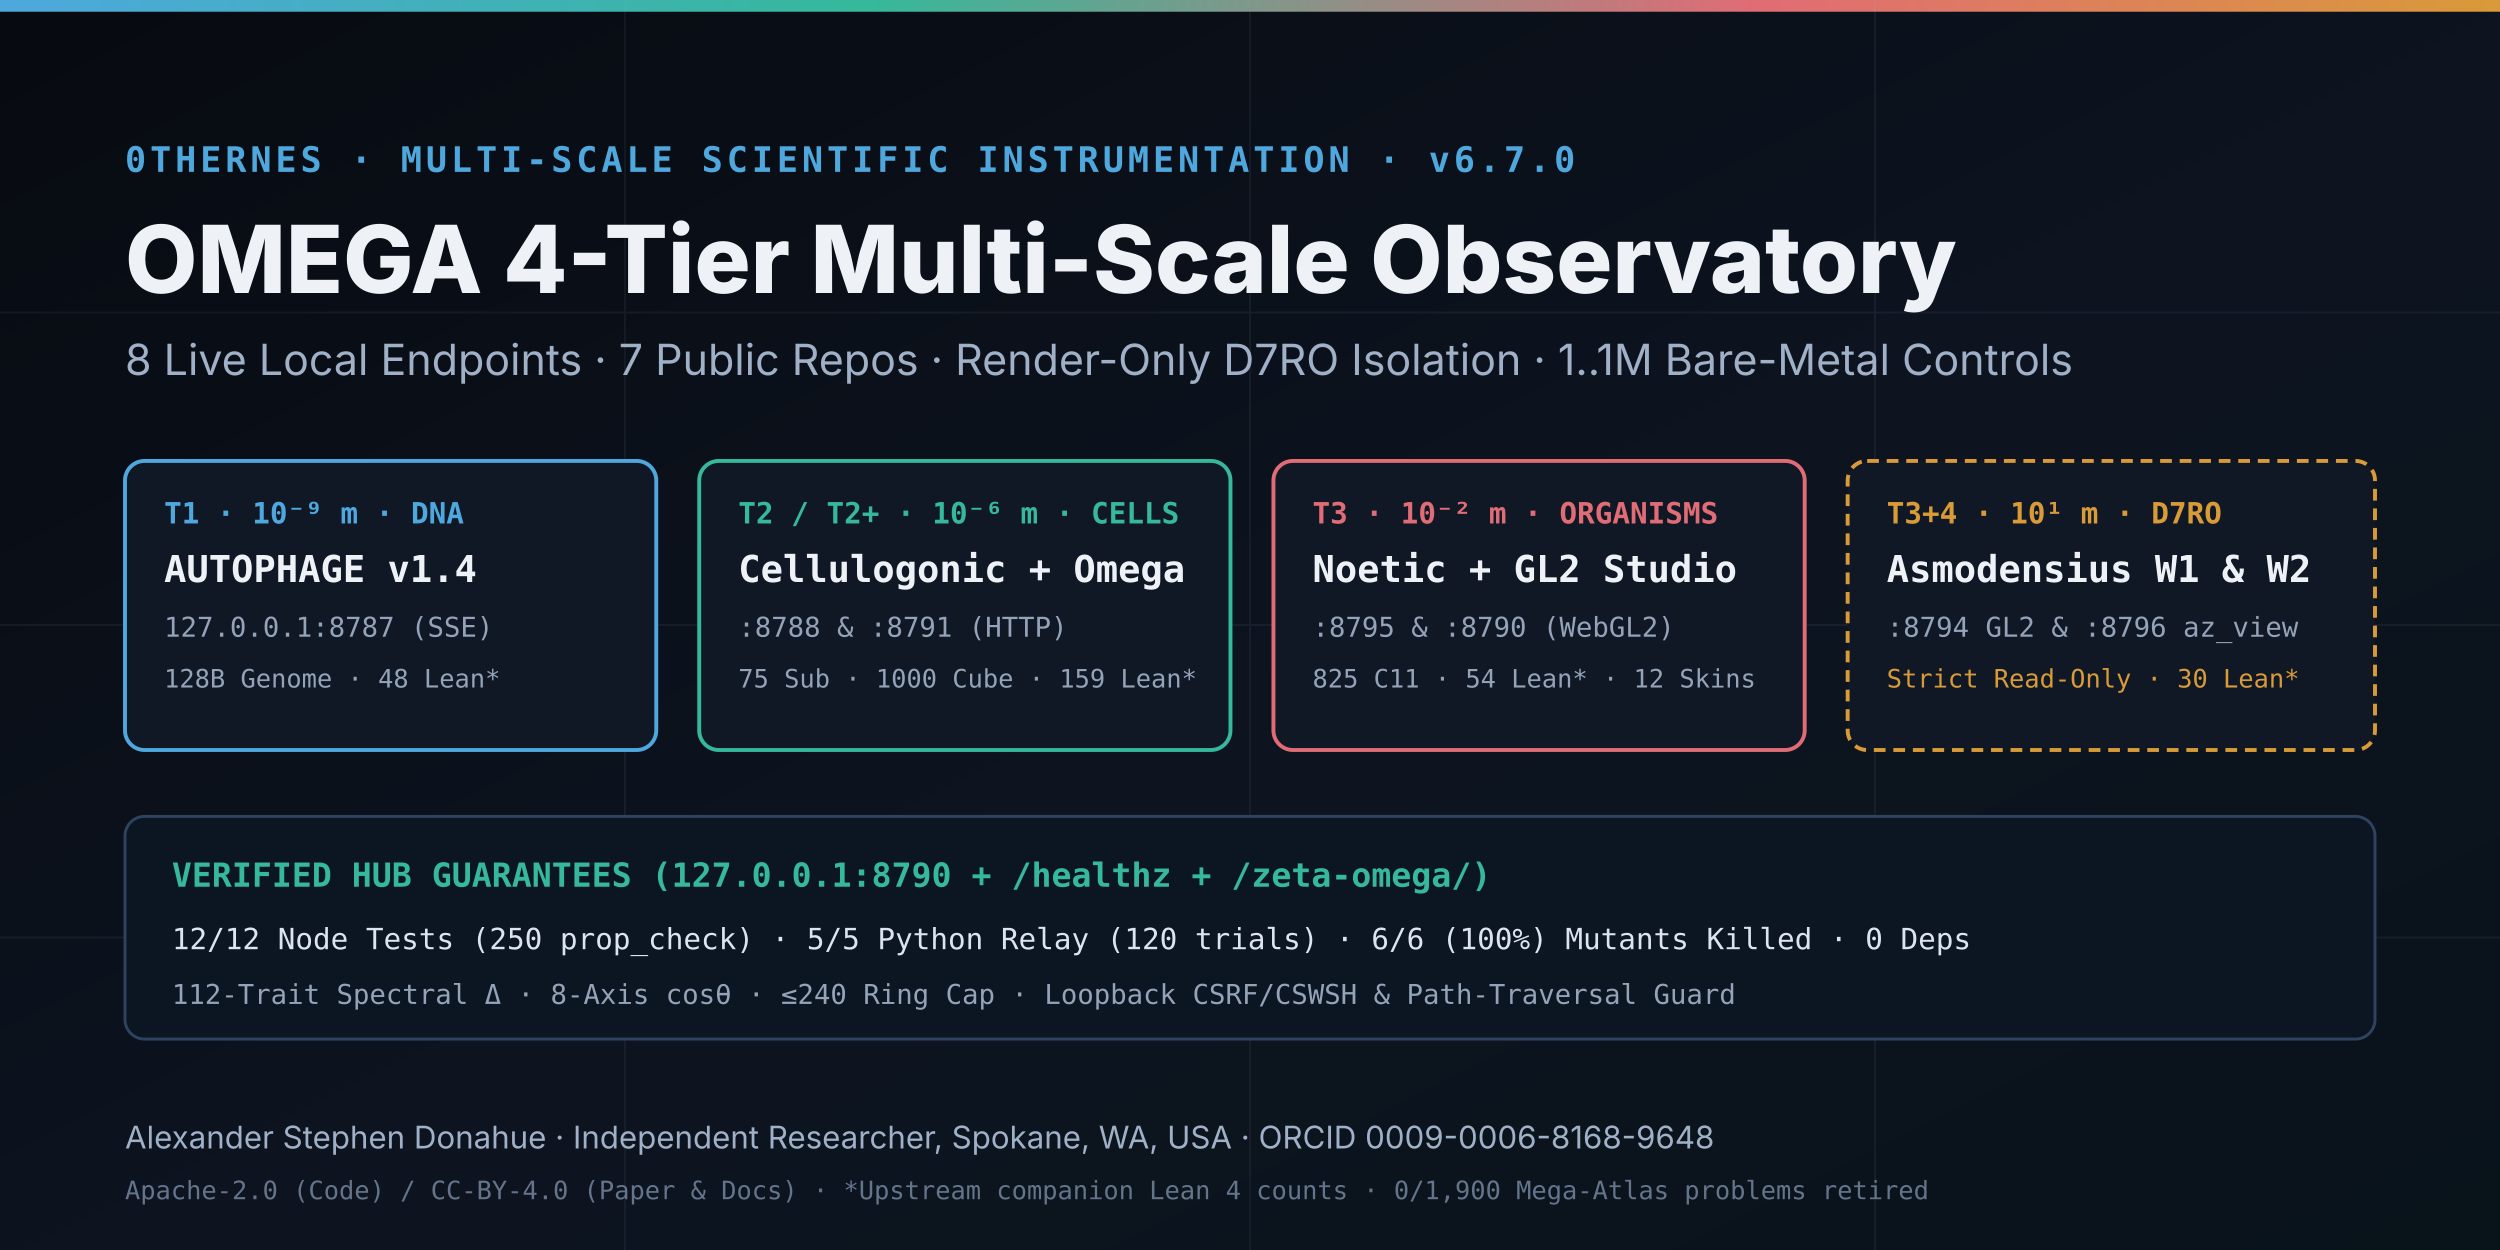
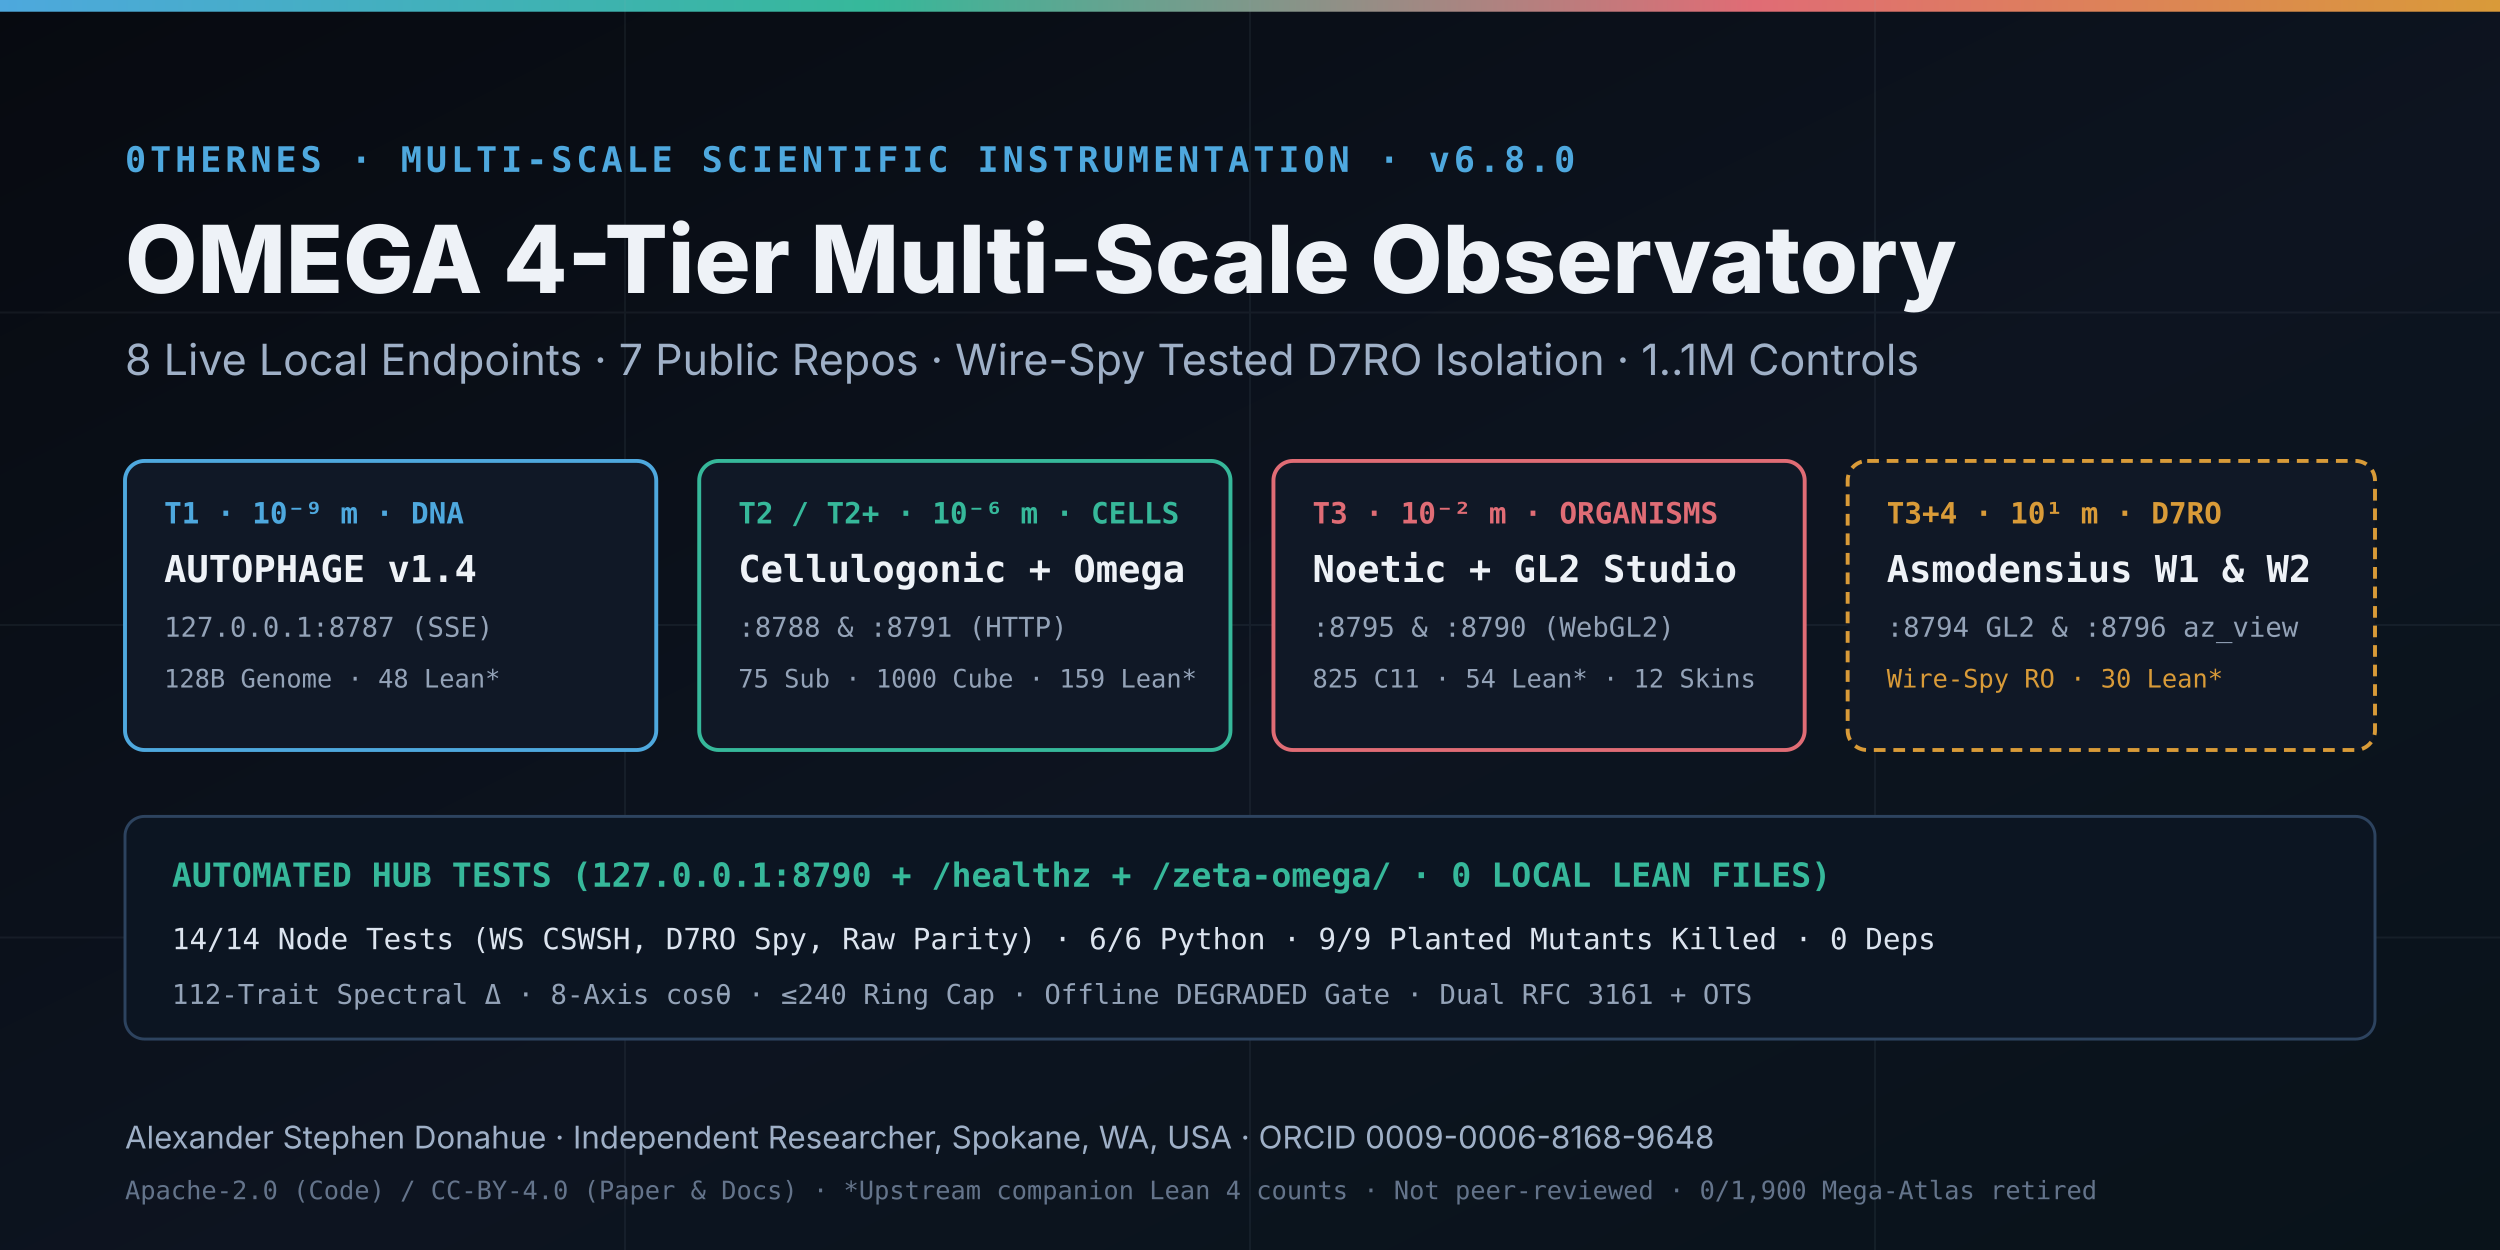
- <svg xmlns="http://www.w3.org/2000/svg" viewBox="0 0 1280 640" width="1280" height="640" role="img" aria-label="OMEGA 4-Tier Multi-Scale Observatory v6.7.0">
+ <svg xmlns="http://www.w3.org/2000/svg" viewBox="0 0 1280 640" width="1280" height="640" role="img" aria-label="OMEGA 4-Tier Multi-Scale Observatory v6.8.0">
  <defs>
    <linearGradient id="bg" x1="0" y1="0" x2="1" y2="1">
      <stop offset="0%" stop-color="#070a10" />
      <stop offset="55%" stop-color="#0d1420" />
      <stop offset="100%" stop-color="#09131a" />
    </linearGradient>
    <linearGradient id="accent" x1="0" y1="0" x2="1" y2="0">
      <stop offset="0%" stop-color="#4ea8de" />
      <stop offset="35%" stop-color="#36b89a" />
      <stop offset="70%" stop-color="#e06c75" />
      <stop offset="100%" stop-color="#d99b38" />
    </linearGradient>
  </defs>
  <rect width="1280" height="640" fill="url(#bg)" />
  <rect x="0" y="0" width="1280" height="6" fill="url(#accent)" />
  <g opacity="0.08" stroke="#94a3b8" stroke-width="1">
    <line x1="0" y1="160" x2="1280" y2="160" />
    <line x1="0" y1="320" x2="1280" y2="320" />
    <line x1="0" y1="480" x2="1280" y2="480" />
    <line x1="320" y1="0" x2="320" y2="640" />
    <line x1="640" y1="0" x2="640" y2="640" />
    <line x1="960" y1="0" x2="960" y2="640" />
  </g>
-   <text x="64" y="88" fill="#4ea8de" font-family="ui-monospace,Consolas,monospace" font-size="18" font-weight="700" letter-spacing="2">0THERNES · MULTI-SCALE SCIENTIFIC INSTRUMENTATION · v6.7.0</text>
+   <text x="64" y="88" fill="#4ea8de" font-family="ui-monospace,Consolas,monospace" font-size="18" font-weight="700" letter-spacing="2">0THERNES · MULTI-SCALE SCIENTIFIC INSTRUMENTATION · v6.8.0</text>
  <text x="64" y="150" fill="#eef2f7" font-family="system-ui,-apple-system,Segoe UI,sans-serif" font-size="48" font-weight="800">OMEGA 4-Tier Multi-Scale Observatory</text>
-   <text x="64" y="192" fill="#9fb0c7" font-family="system-ui,-apple-system,Segoe UI,sans-serif" font-size="22">8 Live Local Endpoints · 7 Public Repos · Render-Only D7RO Isolation · 1..1M Bare-Metal Controls</text>
+   <text x="64" y="192" fill="#9fb0c7" font-family="system-ui,-apple-system,Segoe UI,sans-serif" font-size="22">8 Live Local Endpoints · 7 Public Repos · Wire-Spy Tested D7RO Isolation · 1..1M Controls</text>
  <g font-family="ui-monospace,Consolas,monospace">
    <rect x="64" y="236" width="272" height="148" rx="10" fill="#101826" stroke="#4ea8de" stroke-width="2" />
    <text x="84" y="268" fill="#4ea8de" font-size="15" font-weight="700">T1 · 10⁻⁹ m · DNA</text>
    <text x="84" y="298" fill="#eef2f7" font-size="19" font-weight="700">AUTOPHAGE v1.4</text>
    <text x="84" y="326" fill="#94a3b8" font-size="14">127.0.0.1:8787 (SSE)</text>
    <text x="84" y="352" fill="#94a3b8" font-size="13">128B Genome · 48 Lean*</text>
    <rect x="358" y="236" width="272" height="148" rx="10" fill="#101826" stroke="#36b89a" stroke-width="2" />
    <text x="378" y="268" fill="#36b89a" font-size="15" font-weight="700">T2 / T2+ · 10⁻⁶ m · CELLS</text>
    <text x="378" y="298" fill="#eef2f7" font-size="19" font-weight="700">Cellulogonic + Omega</text>
    <text x="378" y="326" fill="#94a3b8" font-size="14">:8788 &amp; :8791 (HTTP)</text>
    <text x="378" y="352" fill="#94a3b8" font-size="13">75 Sub · 1000 Cube · 159 Lean*</text>
    <rect x="652" y="236" width="272" height="148" rx="10" fill="#101826" stroke="#e06c75" stroke-width="2" />
    <text x="672" y="268" fill="#e06c75" font-size="15" font-weight="700">T3 · 10⁻² m · ORGANISMS</text>
    <text x="672" y="298" fill="#eef2f7" font-size="19" font-weight="700">Noetic + GL2 Studio</text>
    <text x="672" y="326" fill="#94a3b8" font-size="14">:8795 &amp; :8790 (WebGL2)</text>
    <text x="672" y="352" fill="#94a3b8" font-size="13">825 C11 · 54 Lean* · 12 Skins</text>
    <rect x="946" y="236" width="270" height="148" rx="10" fill="#101826" stroke="#d99b38" stroke-width="2" stroke-dasharray="6,4" />
    <text x="966" y="268" fill="#d99b38" font-size="15" font-weight="700">T3+4 · 10¹ m · D7RO</text>
    <text x="966" y="298" fill="#eef2f7" font-size="19" font-weight="700">Asmodensius W1 &amp; W2</text>
    <text x="966" y="326" fill="#94a3b8" font-size="14">:8794 GL2 &amp; :8796 az_view</text>
-     <text x="966" y="352" fill="#d99b38" font-size="13">Strict Read-Only · 30 Lean*</text>
+     <text x="966" y="352" fill="#d99b38" font-size="13">Wire-Spy RO · 30 Lean*</text>
  </g>
  <rect x="64" y="418" width="1152" height="114" rx="10" fill="#0c1522" stroke="#2d435f" stroke-width="1.5" />
-   <text x="88" y="454" fill="#36b89a" font-family="ui-monospace,Consolas,monospace" font-size="17" font-weight="700">VERIFIED HUB GUARANTEES (127.0.0.1:8790 + /healthz + /zeta-omega/)</text>
-   <text x="88" y="486" fill="#dce4ef" font-family="ui-monospace,Consolas,monospace" font-size="15">12/12 Node Tests (250 prop_check) · 5/5 Python Relay (120 trials) · 6/6 (100%) Mutants Killed · 0 Deps</text>
-   <text x="88" y="514" fill="#94a3b8" font-family="ui-monospace,Consolas,monospace" font-size="14">112-Trait Spectral Δ · 8-Axis cosθ · ≤240 Ring Cap · Loopback CSRF/CSWSH &amp; Path-Traversal Guard</text>
+   <text x="88" y="454" fill="#36b89a" font-family="ui-monospace,Consolas,monospace" font-size="17" font-weight="700">AUTOMATED HUB TESTS (127.0.0.1:8790 + /healthz + /zeta-omega/ · 0 LOCAL LEAN FILES)</text>
+   <text x="88" y="486" fill="#dce4ef" font-family="ui-monospace,Consolas,monospace" font-size="15">14/14 Node Tests (WS CSWSH, D7RO Spy, Raw Parity) · 6/6 Python · 9/9 Planted Mutants Killed · 0 Deps</text>
+   <text x="88" y="514" fill="#94a3b8" font-family="ui-monospace,Consolas,monospace" font-size="14">112-Trait Spectral Δ · 8-Axis cosθ · ≤240 Ring Cap · Offline DEGRADED Gate · Dual RFC 3161 + OTS</text>
  <text x="64" y="588" fill="#9fb0c7" font-family="system-ui,-apple-system,Segoe UI,sans-serif" font-size="16">Alexander Stephen Donahue · Independent Researcher, Spokane, WA, USA · ORCID 0009-0006-8168-9648</text>
-   <text x="64" y="614" fill="#64748b" font-family="ui-monospace,Consolas,monospace" font-size="13">Apache-2.0 (Code) / CC-BY-4.0 (Paper &amp; Docs) · *Upstream companion Lean 4 counts · 0/1,900 Mega-Atlas problems retired</text>
+   <text x="64" y="614" fill="#64748b" font-family="ui-monospace,Consolas,monospace" font-size="13">Apache-2.0 (Code) / CC-BY-4.0 (Paper &amp; Docs) · *Upstream companion Lean 4 counts · Not peer-reviewed · 0/1,900 Mega-Atlas retired</text>
</svg>
